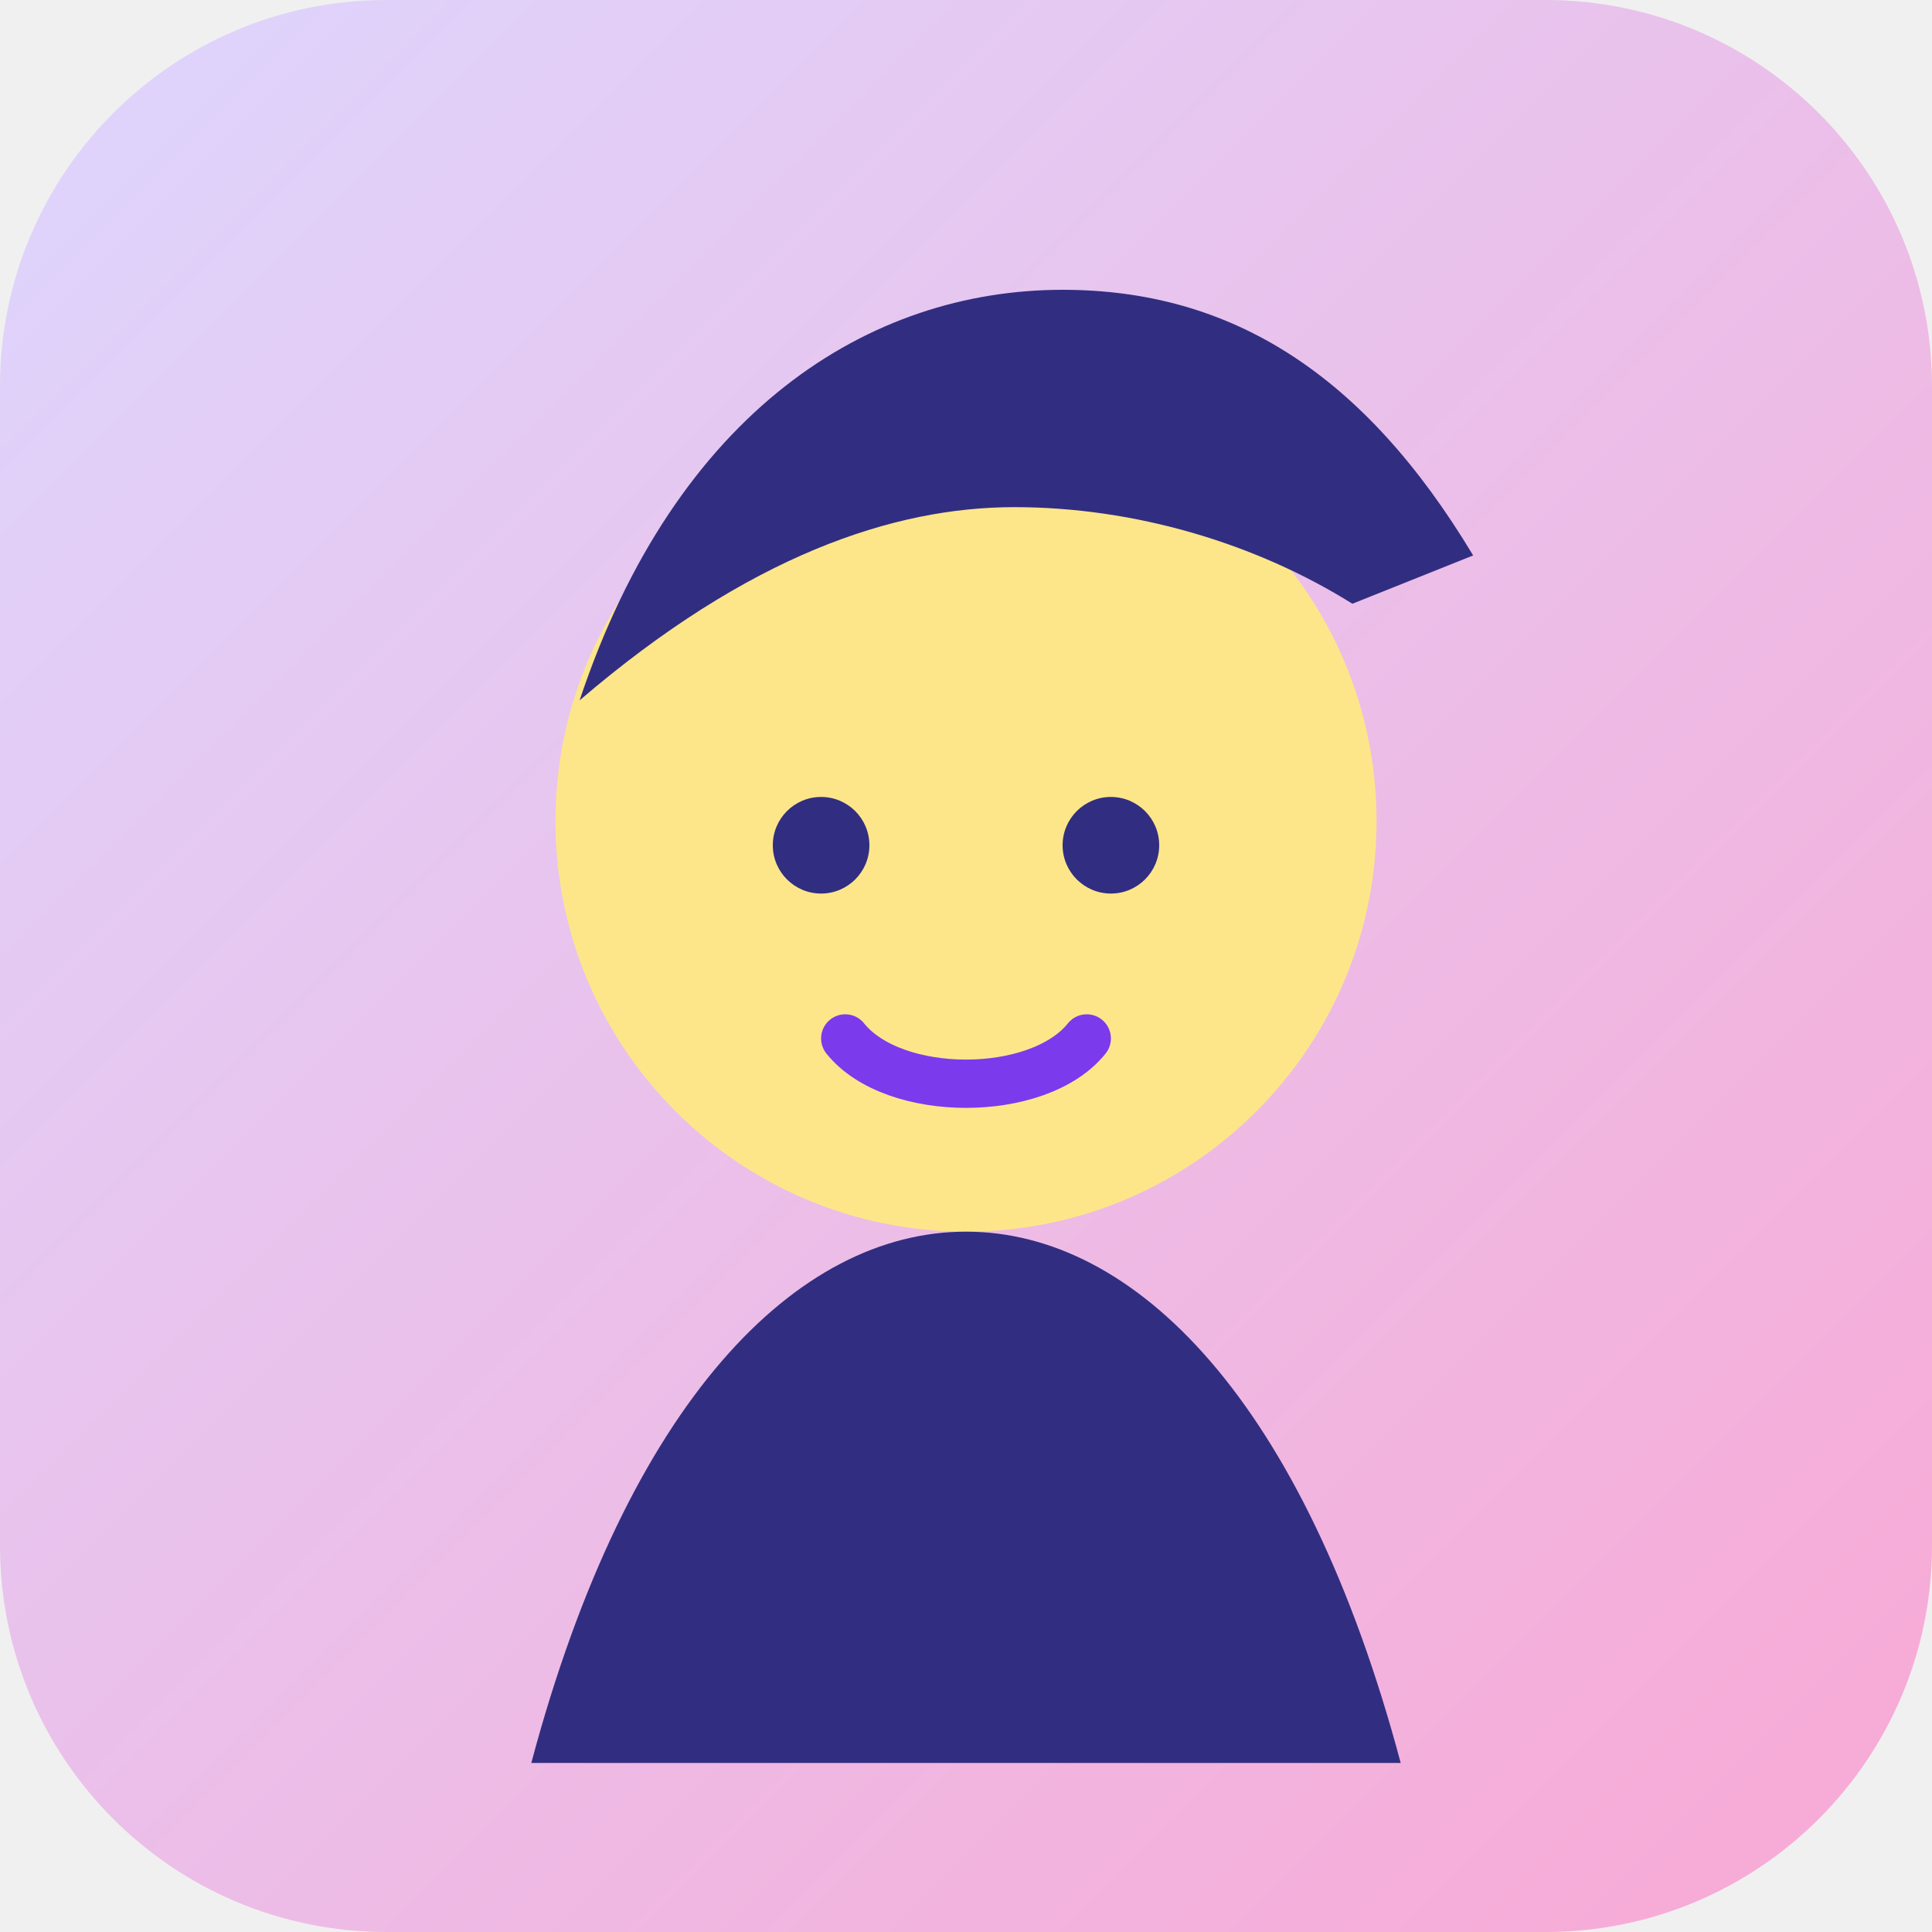
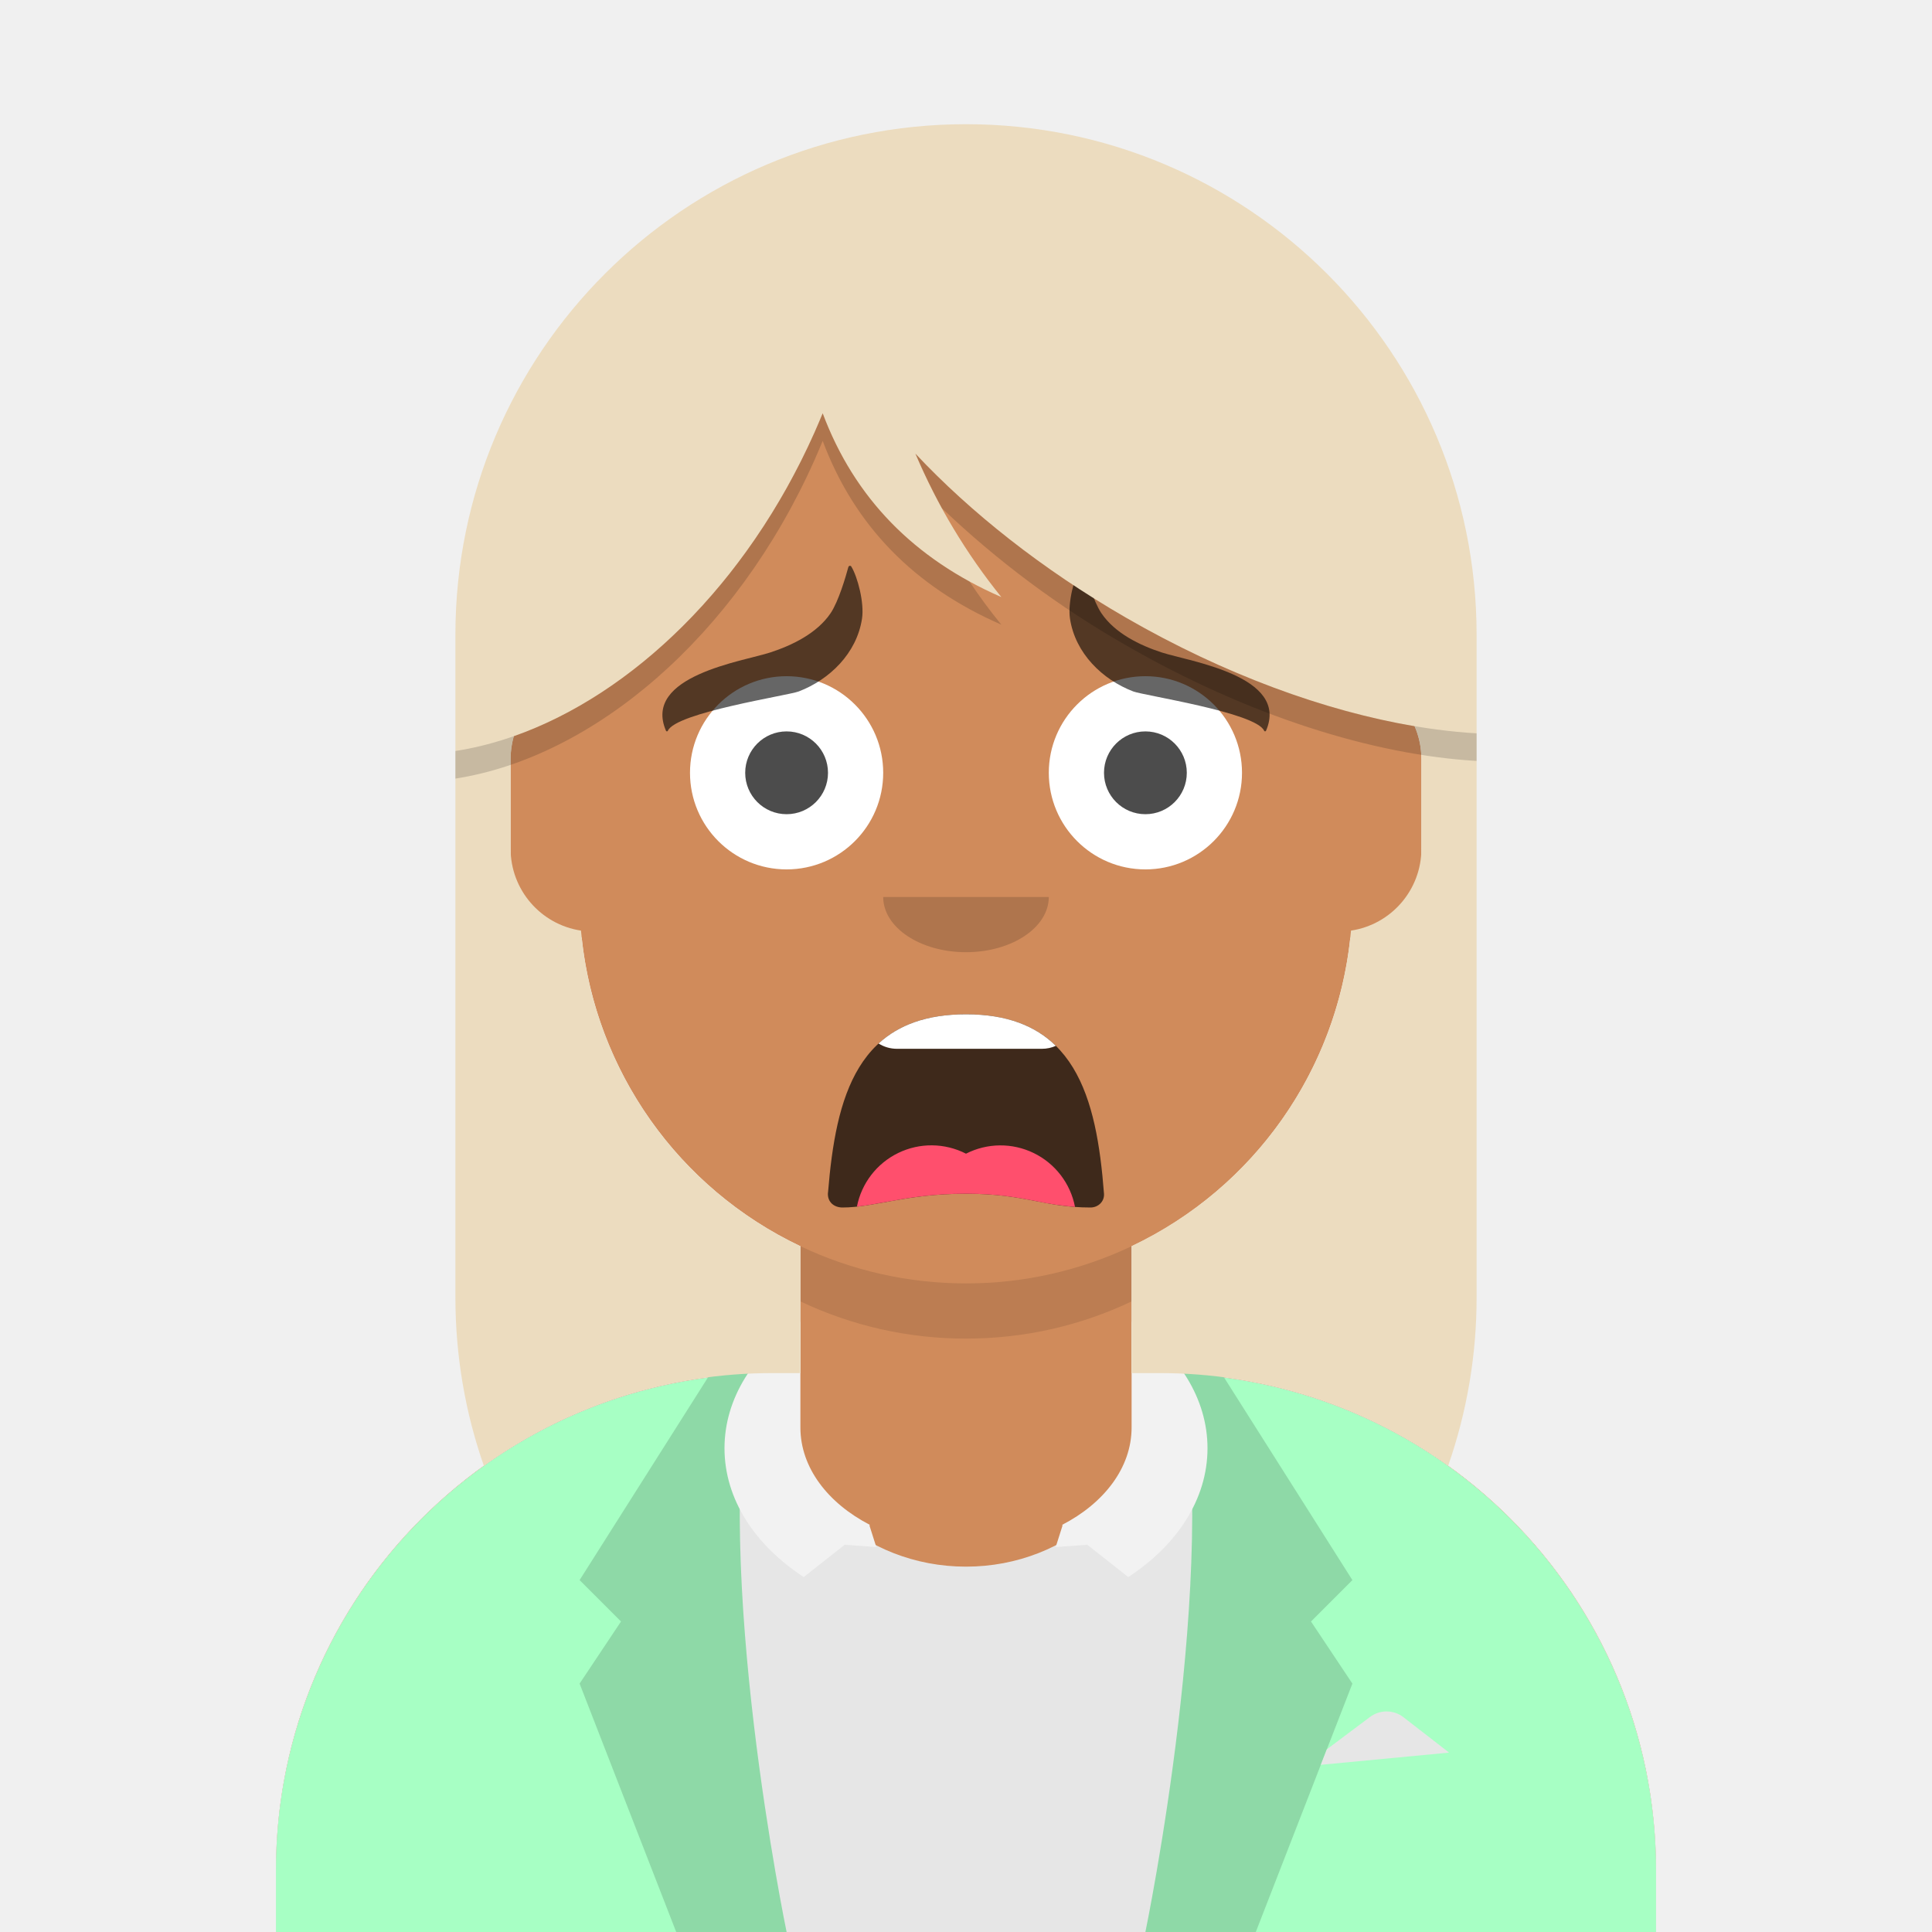
- <svg xmlns="http://www.w3.org/2000/svg" viewBox="0 0 160 160">
-   <defs>
-     <linearGradient id="milo-bg" x1="0" y1="0" x2="1" y2="1">
-       <stop offset="0%" stop-color="#ddd6fe" />
-       <stop offset="100%" stop-color="#f9a8d4" />
-     </linearGradient>
-   </defs>
-   <rect width="160" height="160" rx="32" fill="url(#milo-bg)" />
-   <circle cx="80" cy="68" r="34" fill="#fde68a" />
-   <path d="M44 146c8-30 22-44 36-44s28 14 36 44" fill="#312e81" />
-   <path d="M48 58c8-24 24-34 40-34 14 0 25 7 34 22l-10 4c-8-5-18-8-28-8s-22 4-36 16Z" fill="#312e81" />
-   <circle cx="68" cy="70" r="4" fill="#312e81" />
-   <circle cx="92" cy="70" r="4" fill="#312e81" />
-   <path d="M70 86c4 5 16 5 20 0" stroke="#7c3aed" stroke-width="4" stroke-linecap="round" fill="none" />
+ <svg xmlns="http://www.w3.org/2000/svg" viewBox="0 0 280 280" fill="none" shape-rendering="auto">
+   <mask id="viewboxMask">
+     <rect width="280" height="280" rx="0" ry="0" x="0" y="0" fill="#fff" />
+   </mask>
+   <g mask="url(#viewboxMask)">
+     <g transform="translate(8)">
+       <path d="M132 36a56 56 0 0 0-56 56v6.17A12 12 0 0 0 66 110v14a12 12 0 0 0 10.3 11.88 56.04 56.04 0 0 0 31.7 44.73v18.4h-4a72 72 0 0 0-72 72v9h200v-9a72 72 0 0 0-72-72h-4v-18.39a56.04 56.04 0 0 0 31.7-44.73A12 12 0 0 0 198 124v-14a12 12 0 0 0-10-11.83V92a56 56 0 0 0-56-56Z" fill="#d08b5b" />
+       <path d="M108 180.61v8a55.79 55.79 0 0 0 24 5.39c8.59 0 16.73-1.93 24-5.39v-8a55.79 55.79 0 0 1-24 5.39 55.79 55.79 0 0 1-24-5.39Z" fill="#000" fill-opacity=".1" />
+       <g transform="translate(0 170)">
+         <path d="M132 57.05c14.91 0 27-11.2 27-25 0-1.01-.06-2.01-.2-3h1.2a72 72 0 0 1 72 72V110H32v-8.95a72 72 0 0 1 72-72h1.2c-.14.99-.2 1.99-.2 3 0 13.8 12.09 25 27 25Z" fill="#E6E6E6" />
+         <path d="M100.78 29.12 101 28c-2.96.05-6 1-6 1l-.42.66A72.01 72.01 0 0 0 32 101.06V110h74s-10.7-51.56-5.24-80.8l.02-.08ZM158 110s11-53 5-82c2.96.05 6 1 6 1l.42.66a72.01 72.01 0 0 1 62.58 71.4V110h-74Z" fill="#a7ffc4" />
+         <path d="M101 28c-6 29 5 82 5 82H90L76 74l6-9-6-6 19-30s3.04-.95 6-1ZM163 28c6 29-5 82-5 82h16l14-36-6-9 6-6-19-30s-3.04-.95-6-1Z" fill-rule="evenodd" clip-rule="evenodd" fill="#000" fill-opacity=".15" />
+         <path d="M108 21.54c-6.77 4.6-11 11.12-11 18.35 0 7.4 4.43 14.05 11.48 18.67l5.94-4.68 4.58.33-1-3.15.08-.06c-6.1-3.15-10.08-8.3-10.08-14.12V21.54ZM156 36.88c0 5.82-3.98 10.97-10.08 14.12l.08.06-1 3.15 4.58-.33 5.94 4.68C162.57 53.94 167 47.29 167 39.89c0-7.23-4.23-13.75-11-18.35v15.34Z" fill="#F2F2F2" />
+         <path d="m183.42 85.77.87-2.24 6.27-4.7a4 4 0 0 1 4.85.05l6.6 5.12-18.59 1.77Z" fill="#E6E6E6" />
+       </g>
+       <g transform="translate(78 134)">
+         <path fill-rule="evenodd" clip-rule="evenodd" d="M34 38.86C35.14 24.88 38.24 13.01 54 13c15.76 0 18.92 11.94 20 26 .08 1.12-.83 2-1.96 2-6.69 0-9.37-2-18.05-2-8.7 0-13.24 2-17.9 2-1.15 0-2.2-.74-2.1-2.14Z" fill="#000" fill-opacity=".7" />
+         <path d="M67.02 17.57c-.61.28-1.3.43-2.02.43H44c-.98 0-1.9-.28-2.67-.77C44.23 14.57 48.28 13 54 13c5.95 0 10.1 1.7 13.02 4.57Z" fill="#fff" />
+         <path d="M69.8 40.92a44.2 44.2 0 0 1-5.54-.82c-2.73-.53-5.65-1.1-10.27-1.1-5.02 0-8.66.66-11.74 1.23-1.45.26-2.77.5-4.06.65A11 11 0 0 1 54 33.2a11 11 0 0 1 15.8 7.72Z" fill="#FF4F6D" />
+       </g>
+       <g transform="translate(104 122)">
+         <path fill-rule="evenodd" clip-rule="evenodd" d="M16 8c0 4.42 5.37 8 12 8s12-3.58 12-8" fill="#000" fill-opacity=".16" />
+       </g>
+       <g transform="translate(76 90)">
+         <path d="M44 22a14 14 0 1 1-28 0 14 14 0 0 1 28 0ZM96 22a14 14 0 1 1-28 0 14 14 0 0 1 28 0Z" fill="#fff" />
+         <path d="M36 22a6 6 0 1 1-12 0 6 6 0 0 1 12 0ZM88 22a6 6 0 1 1-12 0 6 6 0 0 1 12 0Z" fill="#000" fill-opacity=".7" />
+       </g>
+       <g transform="translate(76 82)">
+         <path d="M36.37 6.88c-1.97 2.9-5.55 4.64-8.74 5.68-3.94 1.29-18.55 3.38-15.11 11.35.05.12.22.12.27 0 1.15-2.65 17.47-5.12 18.97-5.7 4.45-1.71 8.4-5.5 9.17-10.55.35-2.31-.64-6.05-1.55-7.55-.11-.18-.37-.13-.43.07-.36 1.33-1.41 4.97-2.58 6.7ZM75.63 6.88c1.97 2.9 5.55 4.64 8.74 5.68 3.94 1.29 18.55 3.38 15.11 11.35a.15.15 0 0 1-.27 0c-1.15-2.65-17.47-5.12-18.97-5.7-4.45-1.71-8.4-5.5-9.17-10.55-.35-2.31.64-6.05 1.55-7.55.11-.18.37-.13.43.07.36 1.33 1.41 4.97 2.58 6.7Z" fill-rule="evenodd" clip-rule="evenodd" fill="#000" fill-opacity=".6" />
+       </g>
+       <g transform="translate(-1)">
+         <path d="M133 18a74 74 0 0 0-74 74v96c0 8.56 1.45 16.78 4.12 24.42A71.67 71.67 0 0 1 105 199h4v-18.39a56.03 56.03 0 0 1-31.8-45.74A12 12 0 0 1 67 123v-13a12 12 0 0 1 .46-3.3c17.13-6.02 33.75-21.94 43.59-44.04.4-.92.8-1.84 1.18-2.76 4.58 12.23 13.21 21.11 25.89 26.63a87.36 87.36 0 0 1-12.45-20.78c7.98 8.5 18.35 16.74 30.48 23.75 14.33 8.27 28.91 13.56 41.87 15.75.63 1.45.98 3.06.98 4.75v13a12 12 0 0 1-10.2 11.87A56.03 56.03 0 0 1 157 180.6V199h4a71.67 71.67 0 0 1 41.88 13.42A73.9 73.9 0 0 0 207 188V92a74 74 0 0 0-74-74Z" fill="#ecdcbf" />
+         <path d="M111.05 62.66C99.59 88.39 78.95 105.75 59 108.84v4c19.95-3.1 40.59-20.45 52.05-46.18.4-.92.8-1.84 1.18-2.76 4.58 12.23 13.21 21.11 25.89 26.63a78.16 78.16 0 0 1-4.62-6.26c-10.18-5.56-17.27-13.69-21.27-24.37a98.8 98.8 0 0 1-1.18 2.76ZM129.5 73.64a137.34 137.34 0 0 0 26.65 19.86c17.75 10.25 35.9 15.91 50.85 16.78v-4c-14.95-.87-33.1-6.54-50.85-16.78-12.13-7-22.5-15.24-30.48-23.75a98.3 98.3 0 0 0 3.83 7.89Z" fill="#000" fill-opacity=".16" />
+       </g>
+       <g transform="translate(49 72)" />
+       <g transform="translate(62 42)" />
+     </g>
+   </g>
</svg>
